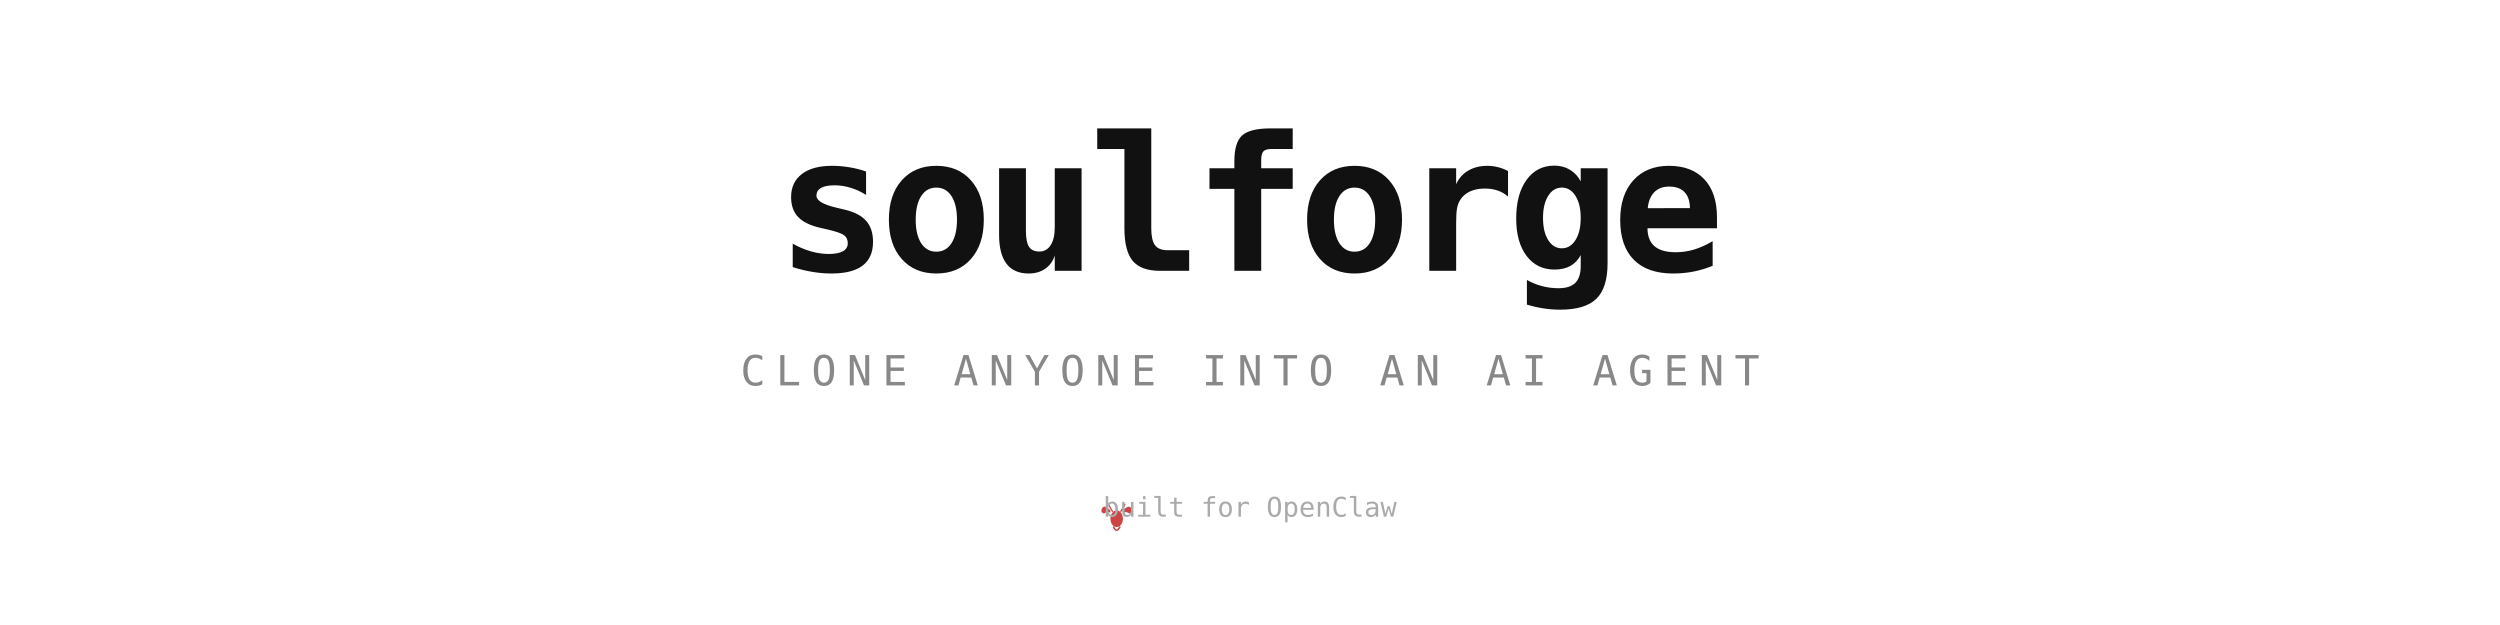
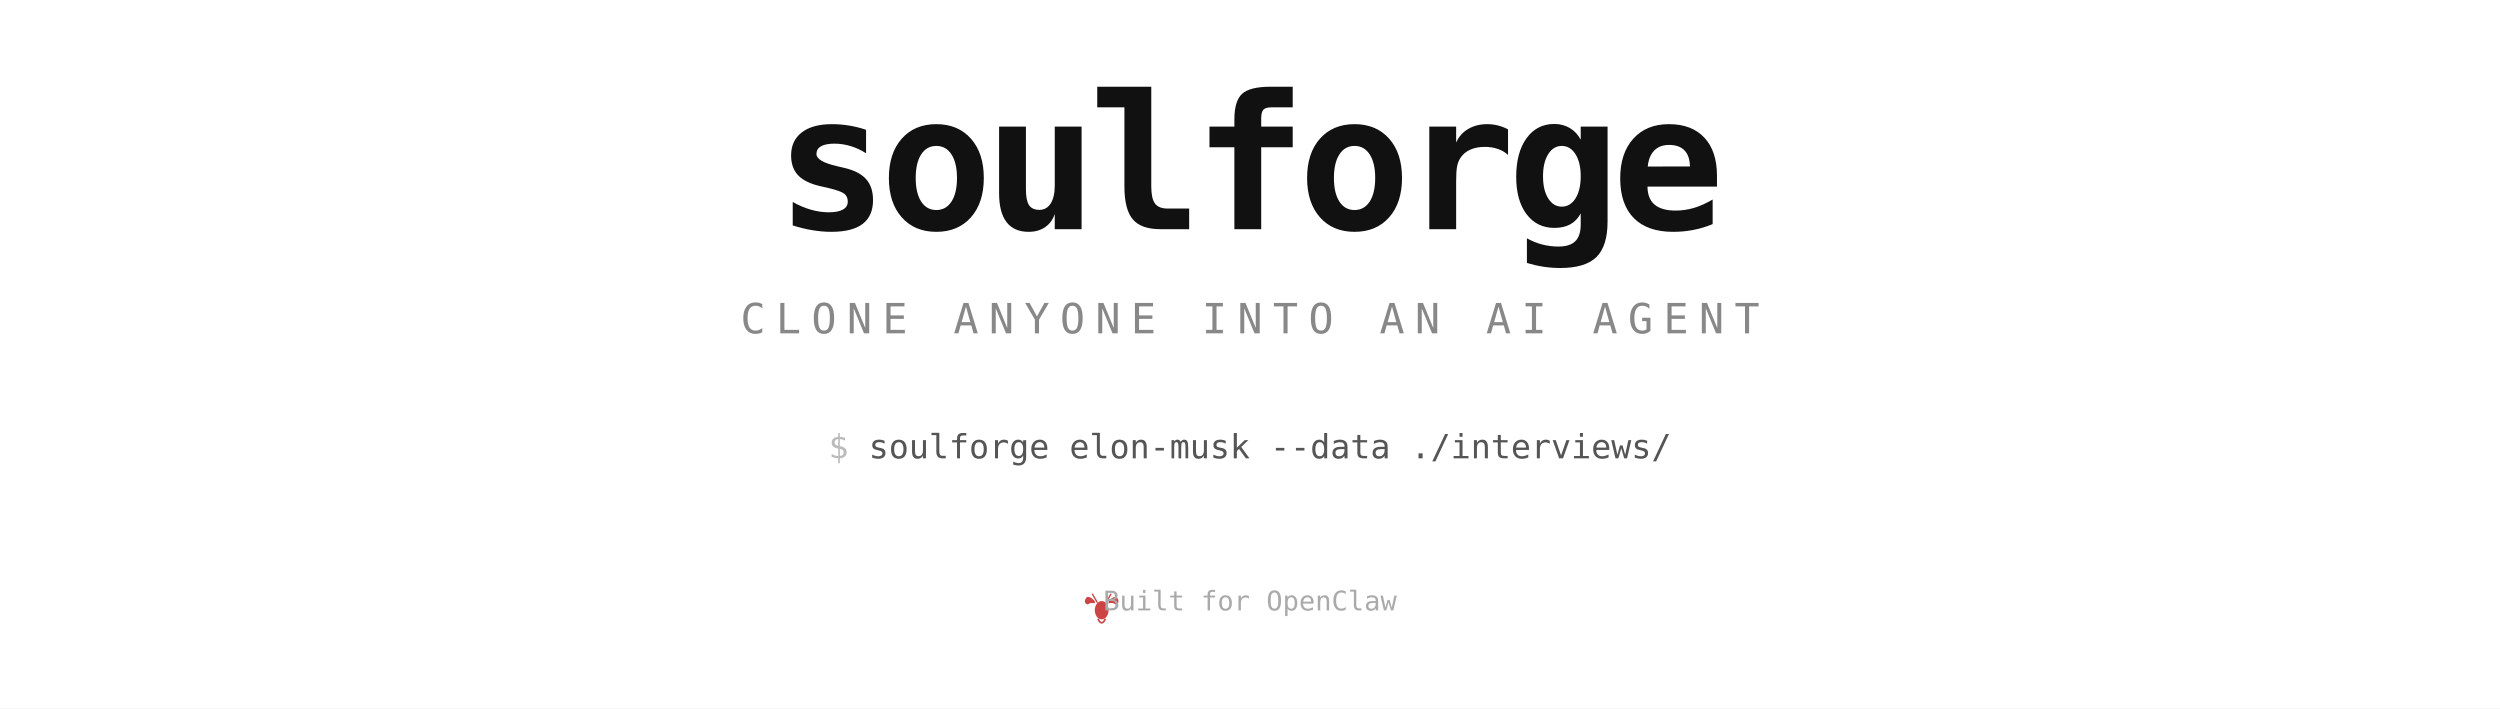
- <svg xmlns="http://www.w3.org/2000/svg" viewBox="0 0 1200 300" fill="none">
-   <rect width="1200" height="300" fill="#ffffff" />
-   <text x="600" y="130" font-family="ui-monospace, 'SF Mono', 'Cascadia Mono', 'Fira Code', Menlo, Monaco, monospace" font-size="90" font-weight="700" fill="#111111" text-anchor="middle" letter-spacing="-4">soulforge</text>
-   <text x="600" y="185" font-family="ui-monospace, 'SF Mono', 'Cascadia Mono', 'Fira Code', Menlo, Monaco, monospace" font-size="20" fill="#888888" text-anchor="middle" letter-spacing="5">CLONE ANYONE INTO AN AI AGENT</text>
-   <g transform="translate(600, 250)">
-     <g transform="translate(-72, -10) scale(0.5)" fill="#cc4444">
+ <svg xmlns="http://www.w3.org/2000/svg" viewBox="0 0 1200 340" fill="none">
+   <rect width="1200" height="340" fill="#ffffff" />
+   <text x="600" y="110" font-family="ui-monospace, 'SF Mono', 'Cascadia Mono', 'Fira Code', Menlo, Monaco, monospace" font-size="90" font-weight="700" fill="#111111" text-anchor="middle" letter-spacing="-4">soulforge</text>
+   <text x="600" y="160" font-family="ui-monospace, 'SF Mono', 'Cascadia Mono', 'Fira Code', Menlo, Monaco, monospace" font-size="20" fill="#888888" text-anchor="middle" letter-spacing="5">CLONE ANYONE INTO AN AI AGENT</text>
+   <text x="600" y="220" font-family="ui-monospace, 'SF Mono', 'Cascadia Mono', 'Fira Code', Menlo, Monaco, monospace" font-size="16" text-anchor="middle">
+     <tspan fill="#bbbbbb">$ </tspan>
+     <tspan fill="#555555">soulforge elon-musk --data ./interviews/</tspan>
+   </text>
+   <g transform="translate(600, 295)">
+     <g transform="translate(-80, -12) scale(0.55)" fill="#cc4444">
      <ellipse cx="16" cy="18" rx="6" ry="8" />
      <path d="M10,10 Q4,4 2,8 Q0,12 4,13 Q6,11 10,12Z" />
      <path d="M22,10 Q28,4 30,8 Q32,12 28,13 Q26,11 22,12Z" />
      <line x1="12" y1="11" x2="8" y2="4" stroke="#cc4444" stroke-width="1.2" stroke-linecap="round" />
      <line x1="20" y1="11" x2="24" y2="4" stroke="#cc4444" stroke-width="1.2" stroke-linecap="round" />
      <path d="M13,26 Q16,32 19,26" fill="none" stroke="#cc4444" stroke-width="1.5" stroke-linecap="round" />
    </g>
-     <text x="0" y="-2" font-family="ui-monospace, 'SF Mono', 'Cascadia Mono', 'Fira Code', Menlo, Monaco, monospace" font-size="13" fill="#aaaaaa" text-anchor="middle">built for OpenClaw</text>
+     <text x="0" y="-2" font-family="ui-monospace, 'SF Mono', 'Cascadia Mono', 'Fira Code', Menlo, Monaco, monospace" font-size="13" fill="#aaaaaa" text-anchor="middle">Built for OpenClaw</text>
  </g>
</svg>
